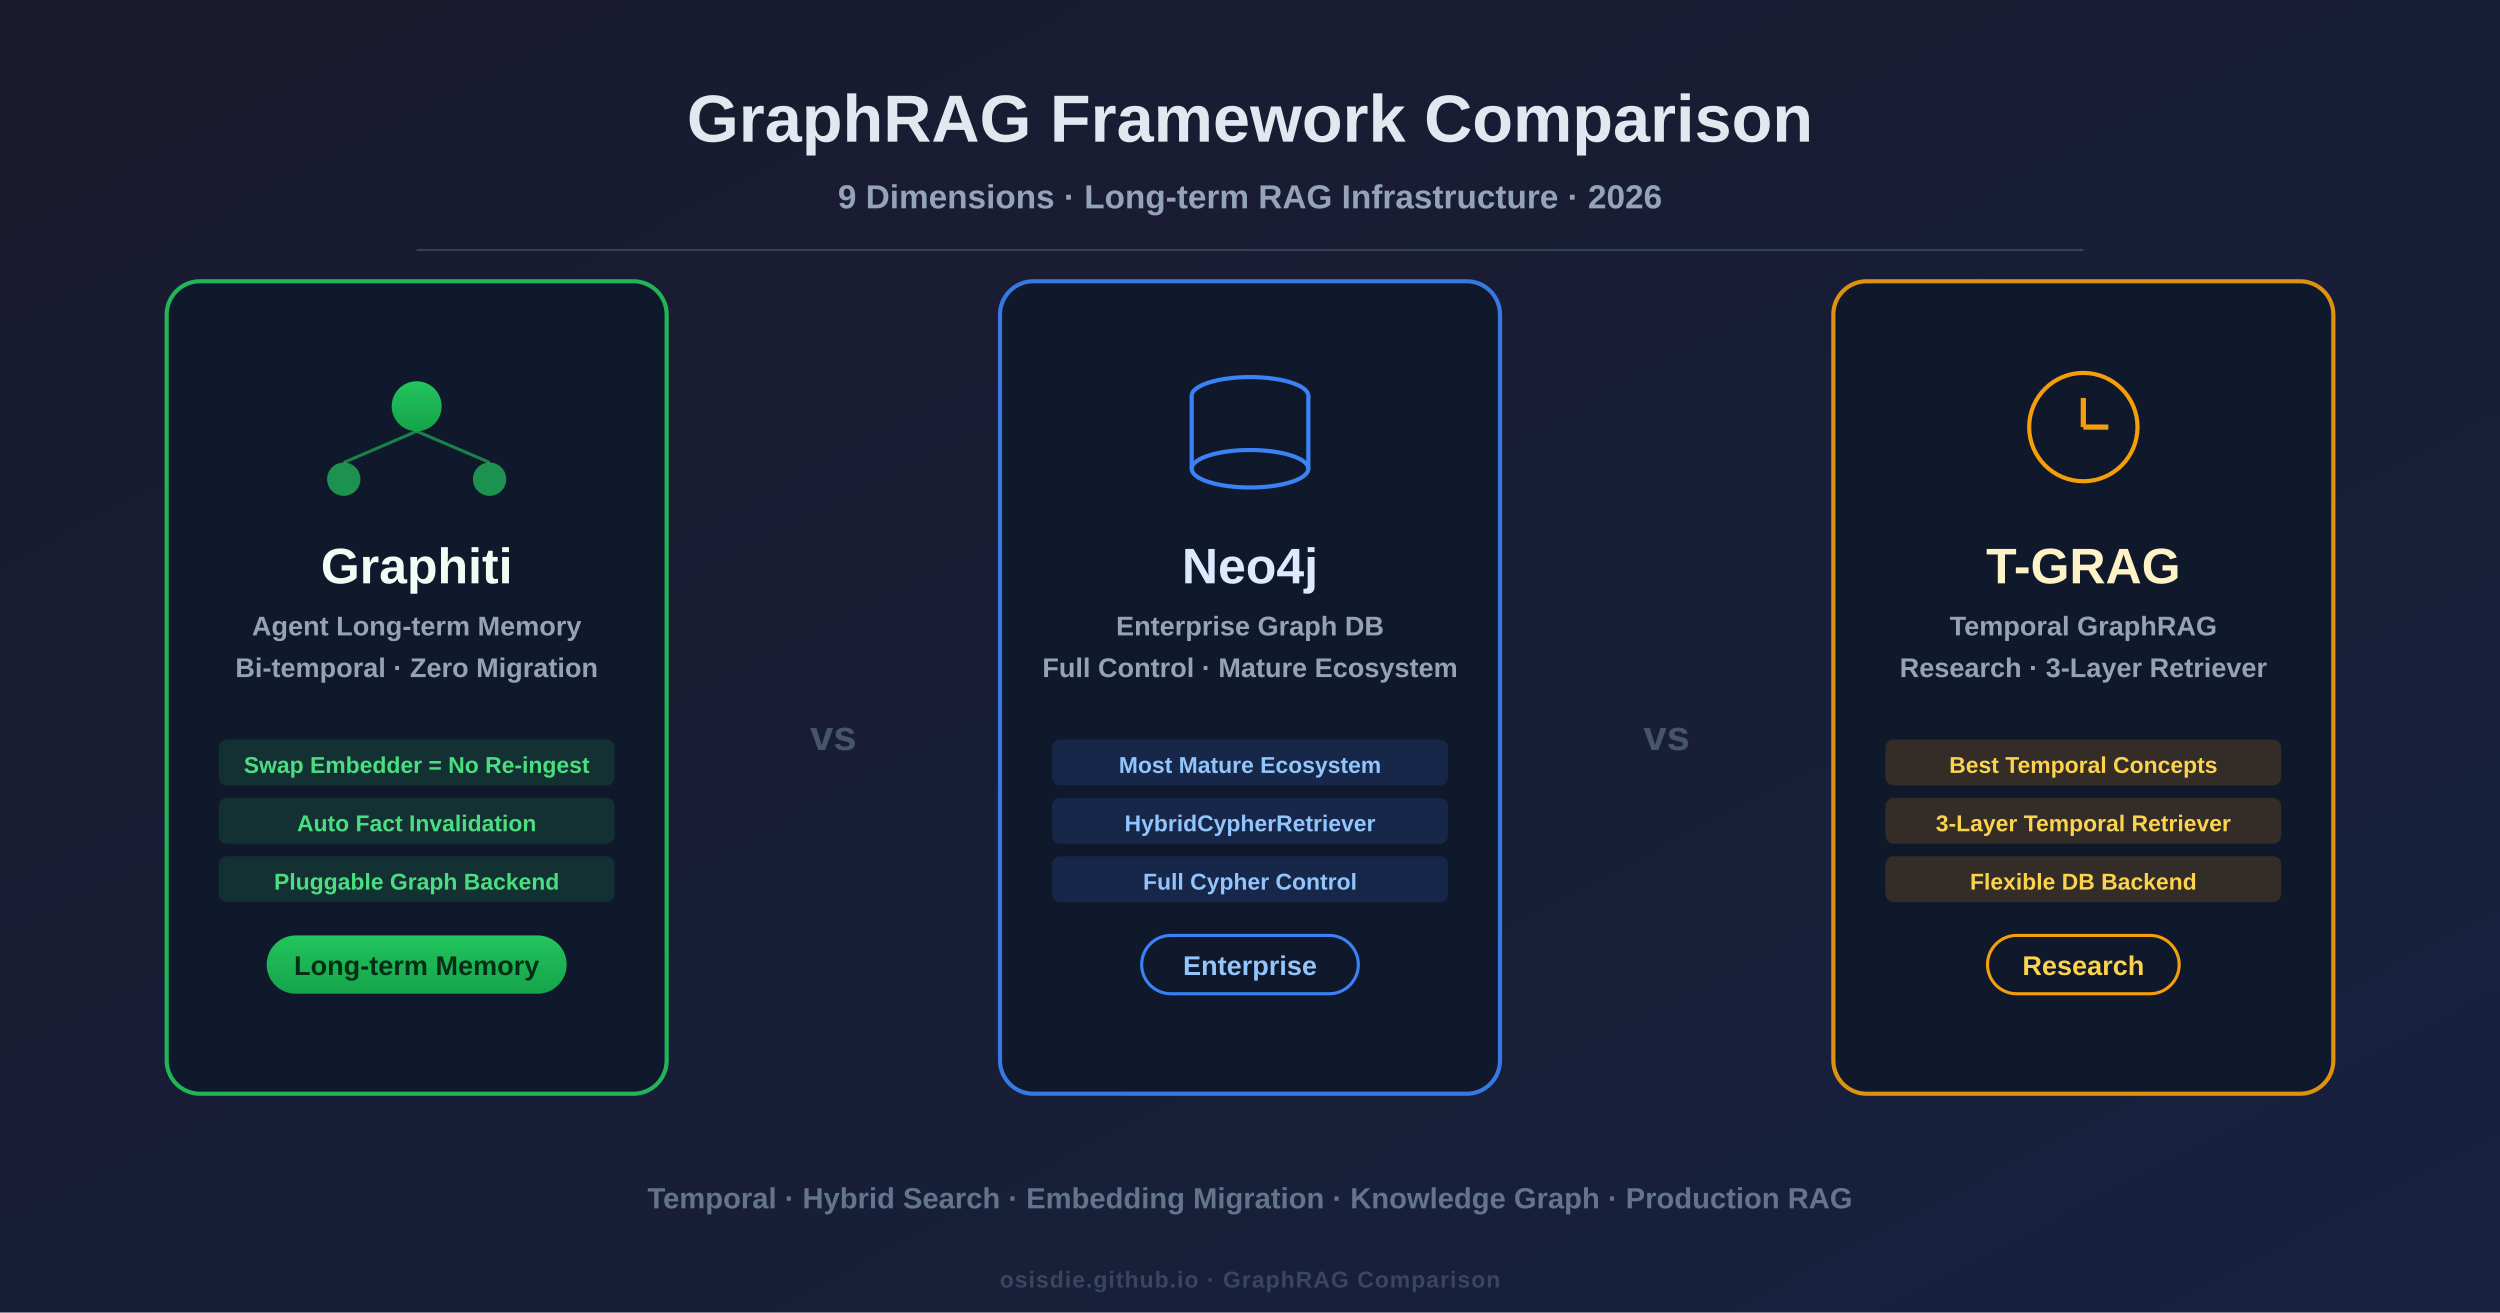
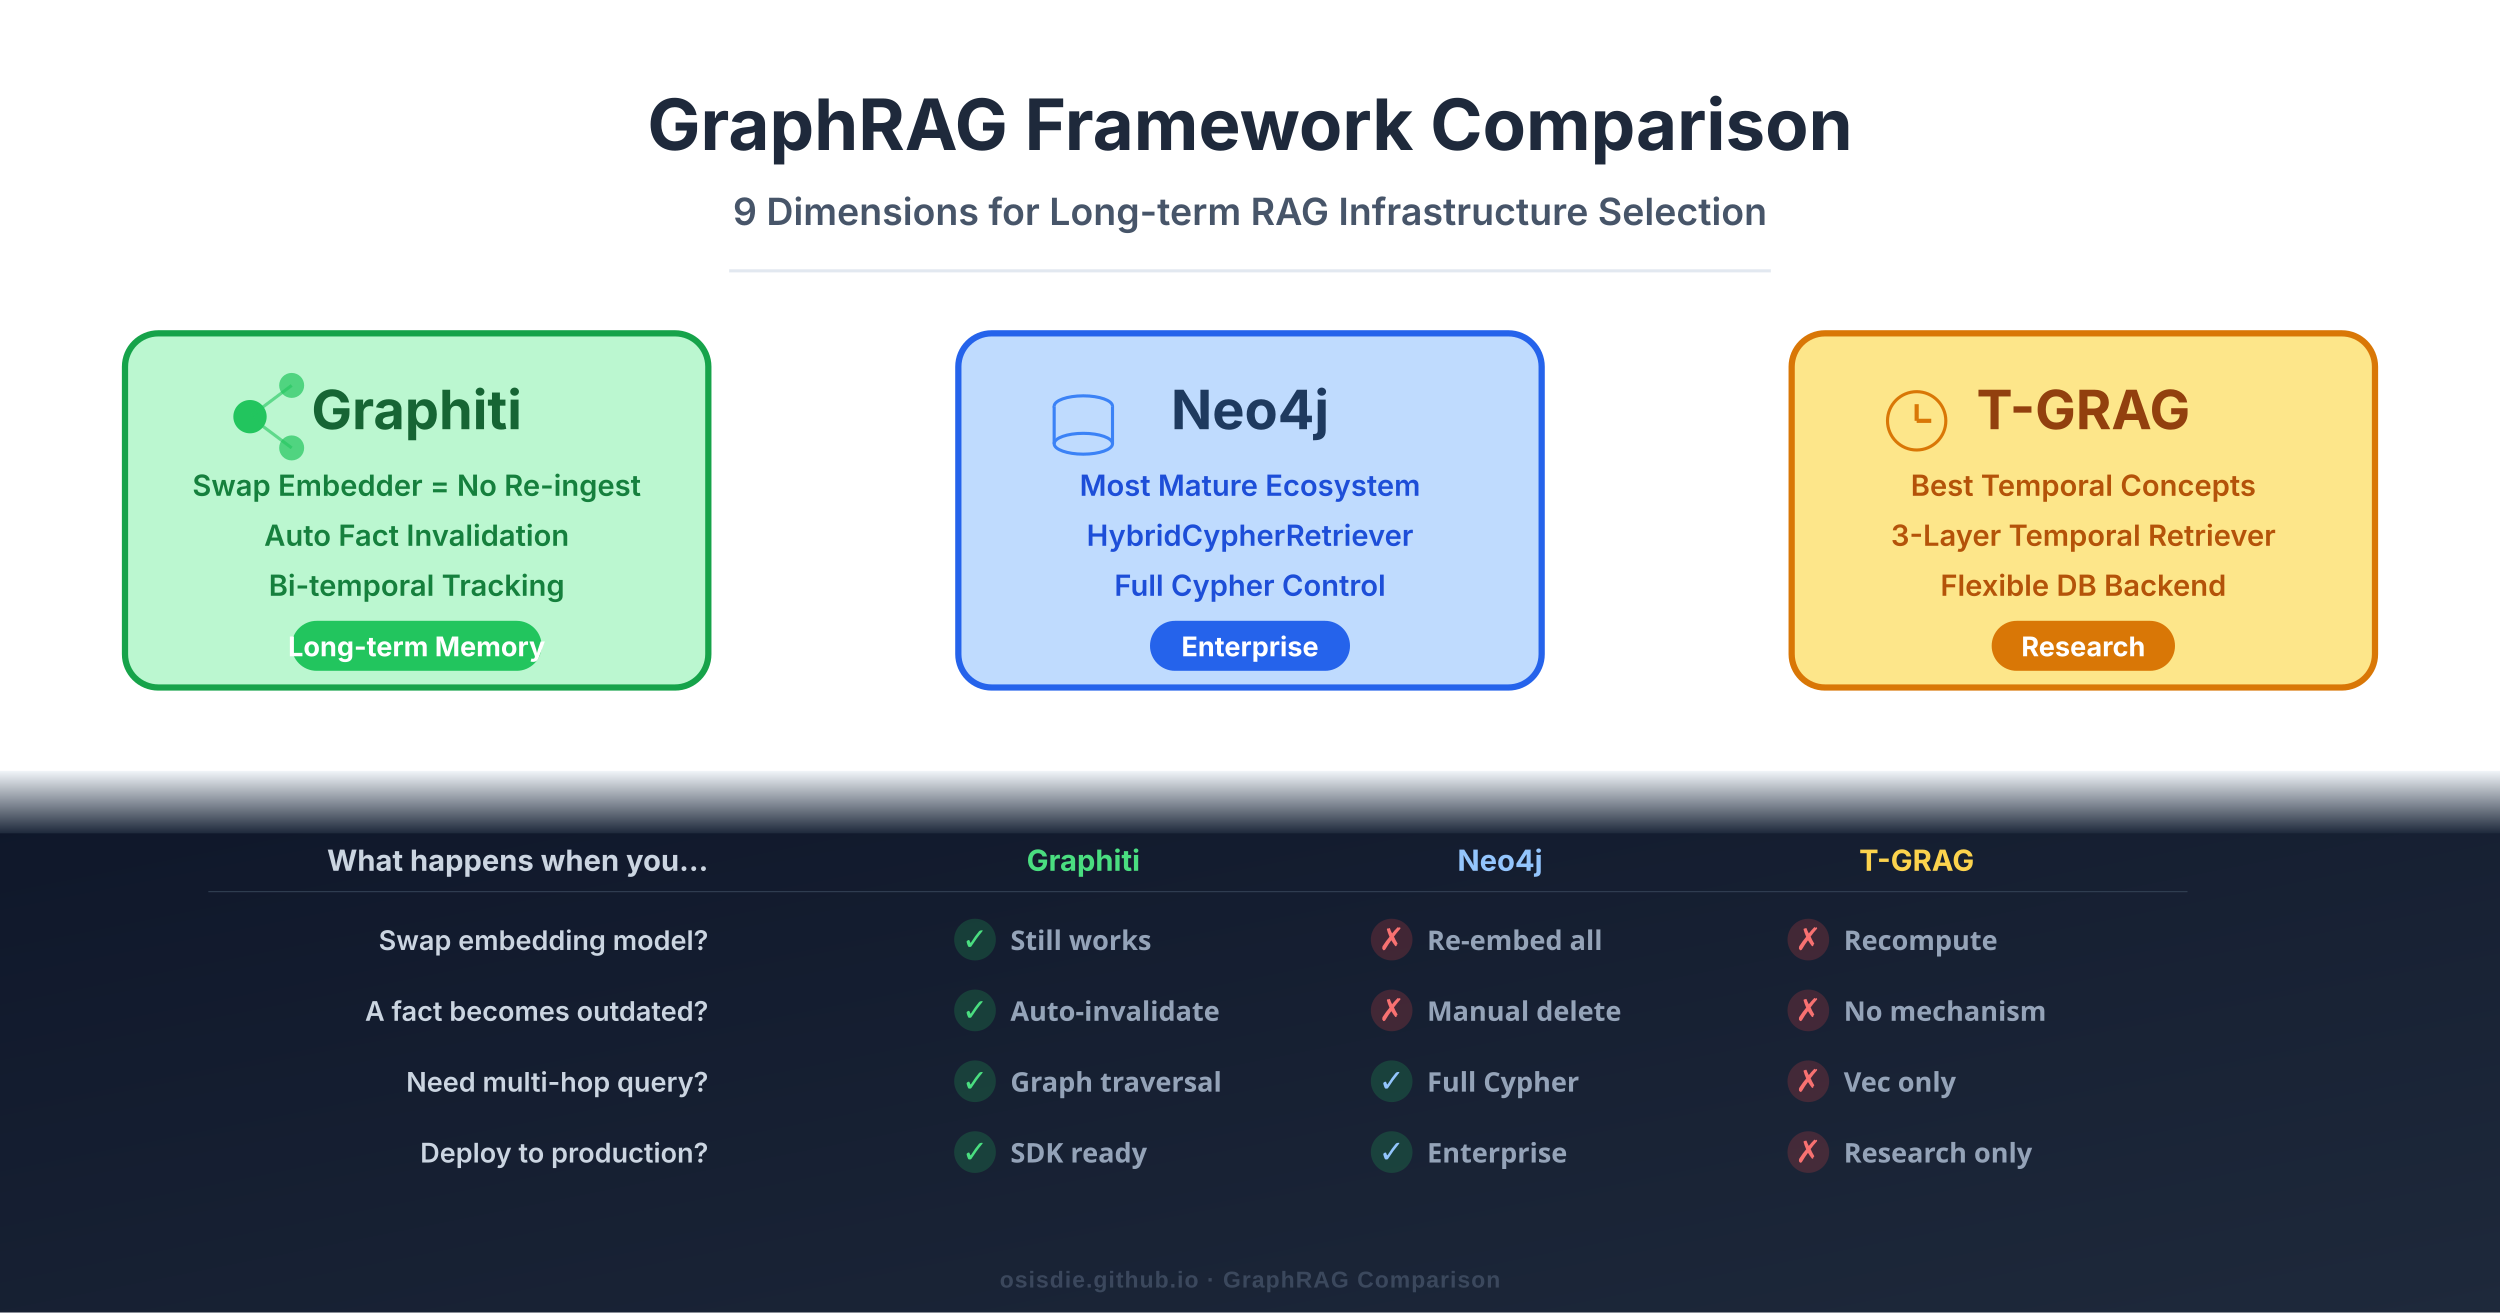
<svg xmlns="http://www.w3.org/2000/svg" viewBox="0 0 1200 630" width="1200" height="630">
  <defs>
-     <linearGradient id="bg" x1="0%" y1="0%" x2="100%" y2="100%">
-       <stop offset="0%" style="stop-color:#1a1a2e" />
-       <stop offset="100%" style="stop-color:#16213e" />
+     <linearGradient id="transitionGrad" x1="0%" y1="0%" x2="0%" y2="100%">
+       <stop offset="0%" style="stop-color:#f1f5f9" />
+       <stop offset="100%" style="stop-color:#1e293b" />
    </linearGradient>
-     <linearGradient id="greenGrad" x1="0%" y1="0%" x2="0%" y2="100%">
-       <stop offset="0%" style="stop-color:#22c55e" />
-       <stop offset="100%" style="stop-color:#16a34a" />
+     <linearGradient id="detailBgGrad" x1="0%" y1="0%" x2="100%" y2="100%">
+       <stop offset="0%" style="stop-color:#0f172a" />
+       <stop offset="100%" style="stop-color:#1e293b" />
    </linearGradient>
-     <linearGradient id="blueGrad" x1="0%" y1="0%" x2="0%" y2="100%">
-       <stop offset="0%" style="stop-color:#3b82f6" />
-       <stop offset="100%" style="stop-color:#2563eb" />
-     </linearGradient>
-     <linearGradient id="orangeGrad" x1="0%" y1="0%" x2="0%" y2="100%">
-       <stop offset="0%" style="stop-color:#f59e0b" />
-       <stop offset="100%" style="stop-color:#d97706" />
-     </linearGradient>
+     <filter id="shadow">
+       <feDropShadow dx="0" dy="2" stdDeviation="4" flood-color="#000" flood-opacity="0.12" />
+     </filter>
  </defs>
-   <rect width="1200" height="630" fill="url(#bg)" />
-   <text x="600" y="68" text-anchor="middle" font-family="Segoe UI, Arial, sans-serif" font-size="32" font-weight="700" fill="#e2e8f0">GraphRAG Framework Comparison</text>
-   <text x="600" y="100" text-anchor="middle" font-family="Segoe UI, Arial, sans-serif" font-size="16" font-weight="600" fill="#94a3b8">9 Dimensions · Long-term RAG Infrastructure · 2026</text>
-   <line x1="200" y1="120" x2="1000" y2="120" stroke="#334155" stroke-width="1" />
-   <g transform="translate(200, 165)">
-     <rect x="-120" y="-30" width="240" height="390" rx="16" fill="#0f172a" stroke="#22c55e" stroke-width="2" opacity="0.9" />
-     <circle cx="0" cy="30" r="12" fill="url(#greenGrad)" />
-     <circle cx="-35" cy="65" r="8" fill="#22c55e" opacity="0.7" />
-     <circle cx="35" cy="65" r="8" fill="#22c55e" opacity="0.7" />
-     <line x1="0" y1="42" x2="-35" y2="57" stroke="#22c55e" stroke-width="1.5" opacity="0.6" />
-     <line x1="0" y1="42" x2="35" y2="57" stroke="#22c55e" stroke-width="1.5" opacity="0.6" />
-     <text x="0" y="115" text-anchor="middle" font-family="Segoe UI, Arial, sans-serif" font-size="24" font-weight="700" fill="#f0fdf4">Graphiti</text>
-     <text x="0" y="140" text-anchor="middle" font-family="Segoe UI, Arial, sans-serif" font-size="13" font-weight="600" fill="#94a3b8">Agent Long-term Memory</text>
-     <text x="0" y="160" text-anchor="middle" font-family="Segoe UI, Arial, sans-serif" font-size="13" font-weight="600" fill="#94a3b8">Bi-temporal · Zero Migration</text>
-     <rect x="-95" y="190" width="190" height="22" rx="4" fill="#22c55e" opacity="0.15" />
-     <text x="0" y="206" text-anchor="middle" font-family="Segoe UI, Arial, sans-serif" font-size="11" font-weight="700" fill="#4ade80">Swap Embedder = No Re-ingest</text>
-     <rect x="-95" y="218" width="190" height="22" rx="4" fill="#22c55e" opacity="0.15" />
-     <text x="0" y="234" text-anchor="middle" font-family="Segoe UI, Arial, sans-serif" font-size="11" font-weight="700" fill="#4ade80">Auto Fact Invalidation</text>
-     <rect x="-95" y="246" width="190" height="22" rx="4" fill="#22c55e" opacity="0.15" />
-     <text x="0" y="262" text-anchor="middle" font-family="Segoe UI, Arial, sans-serif" font-size="11" font-weight="700" fill="#4ade80">Pluggable Graph Backend</text>
-     <rect x="-72" y="284" width="144" height="28" rx="14" fill="url(#greenGrad)" />
-     <text x="0" y="303" text-anchor="middle" font-family="Segoe UI, Arial, sans-serif" font-size="13" font-weight="700" fill="#052e16">Long-term Memory</text>
+   <rect width="1200" height="630" fill="#ffffff" />
+   <rect y="390" width="1200" height="240" fill="url(#detailBgGrad)" />
+   <rect y="370" width="1200" height="30" fill="url(#transitionGrad)" />
+   <text x="600" y="72" text-anchor="middle" font-family="-apple-system, BlinkMacSystemFont, Segoe UI, Noto Sans TC, sans-serif" font-size="34" font-weight="700" fill="#1e293b">
+     GraphRAG Framework Comparison
+   </text>
+   <text x="600" y="108" text-anchor="middle" font-family="-apple-system, BlinkMacSystemFont, Segoe UI, Noto Sans TC, sans-serif" font-size="18" font-weight="600" fill="#475569">
+     9 Dimensions for Long-term RAG Infrastructure Selection
+   </text>
+   <line x1="350" y1="130" x2="850" y2="130" stroke="#e2e8f0" stroke-width="1.5" />
+   <g transform="translate(200, 220)">
+     <rect x="-140" y="-60" width="280" height="170" rx="16" fill="#bbf7d0" stroke="#16a34a" stroke-width="3" />
+     <circle cx="-80" cy="-20" r="8" fill="#22c55e" />
+     <circle cx="-60" cy="-35" r="6" fill="#22c55e" opacity="0.7" />
+     <circle cx="-60" cy="-5" r="6" fill="#22c55e" opacity="0.7" />
+     <line x1="-80" y1="-20" x2="-60" y2="-35" stroke="#22c55e" stroke-width="1.5" opacity="0.6" />
+     <line x1="-80" y1="-20" x2="-60" y2="-5" stroke="#22c55e" stroke-width="1.5" opacity="0.6" />
+     <text x="0" y="-14" text-anchor="middle" font-family="-apple-system, BlinkMacSystemFont, Segoe UI, sans-serif" font-size="26" font-weight="700" fill="#166534">Graphiti</text>
+     <text x="0" y="18" text-anchor="middle" font-family="-apple-system, BlinkMacSystemFont, Segoe UI, sans-serif" font-size="14" font-weight="600" fill="#15803d">Swap Embedder = No Re-ingest</text>
+     <text x="0" y="42" text-anchor="middle" font-family="-apple-system, BlinkMacSystemFont, Segoe UI, sans-serif" font-size="14" font-weight="600" fill="#15803d">Auto Fact Invalidation</text>
+     <text x="0" y="66" text-anchor="middle" font-family="-apple-system, BlinkMacSystemFont, Segoe UI, sans-serif" font-size="14" font-weight="600" fill="#15803d">Bi-temporal Tracking</text>
+     <rect x="-60" y="78" width="120" height="24" rx="12" fill="#22c55e" />
+     <text x="0" y="95" text-anchor="middle" font-family="-apple-system, BlinkMacSystemFont, Segoe UI, sans-serif" font-size="13" font-weight="700" fill="#ffffff">Long-term Memory</text>
  </g>
-   <g transform="translate(600, 165)">
-     <rect x="-120" y="-30" width="240" height="390" rx="16" fill="#0f172a" stroke="#3b82f6" stroke-width="2" opacity="0.9" />
-     <ellipse cx="0" cy="25" rx="28" ry="9" fill="none" stroke="#3b82f6" stroke-width="2" />
-     <rect x="-28" y="25" width="56" height="35" fill="#0f172a" stroke="none" />
-     <line x1="-28" y1="25" x2="-28" y2="60" stroke="#3b82f6" stroke-width="2" />
-     <line x1="28" y1="25" x2="28" y2="60" stroke="#3b82f6" stroke-width="2" />
-     <ellipse cx="0" cy="60" rx="28" ry="9" fill="none" stroke="#3b82f6" stroke-width="2" />
-     <text x="0" y="115" text-anchor="middle" font-family="Segoe UI, Arial, sans-serif" font-size="24" font-weight="700" fill="#dbeafe">Neo4j</text>
-     <text x="0" y="140" text-anchor="middle" font-family="Segoe UI, Arial, sans-serif" font-size="13" font-weight="600" fill="#94a3b8">Enterprise Graph DB</text>
-     <text x="0" y="160" text-anchor="middle" font-family="Segoe UI, Arial, sans-serif" font-size="13" font-weight="600" fill="#94a3b8">Full Control · Mature Ecosystem</text>
-     <rect x="-95" y="190" width="190" height="22" rx="4" fill="#3b82f6" opacity="0.15" />
-     <text x="0" y="206" text-anchor="middle" font-family="Segoe UI, Arial, sans-serif" font-size="11" font-weight="700" fill="#93c5fd">Most Mature Ecosystem</text>
-     <rect x="-95" y="218" width="190" height="22" rx="4" fill="#3b82f6" opacity="0.15" />
-     <text x="0" y="234" text-anchor="middle" font-family="Segoe UI, Arial, sans-serif" font-size="11" font-weight="700" fill="#93c5fd">HybridCypherRetriever</text>
-     <rect x="-95" y="246" width="190" height="22" rx="4" fill="#3b82f6" opacity="0.15" />
-     <text x="0" y="262" text-anchor="middle" font-family="Segoe UI, Arial, sans-serif" font-size="11" font-weight="700" fill="#93c5fd">Full Cypher Control</text>
-     <rect x="-52" y="284" width="104" height="28" rx="14" fill="transparent" stroke="#3b82f6" stroke-width="1.5" />
-     <text x="0" y="303" text-anchor="middle" font-family="Segoe UI, Arial, sans-serif" font-size="13" font-weight="700" fill="#93c5fd">Enterprise</text>
+   <g transform="translate(600, 220)">
+     <rect x="-140" y="-60" width="280" height="170" rx="16" fill="#bfdbfe" stroke="#2563eb" stroke-width="3" />
+     <ellipse cx="-80" cy="-25" rx="14" ry="5" fill="none" stroke="#3b82f6" stroke-width="1.5" />
+     <rect x="-94" y="-25" width="28" height="18" fill="#bfdbfe" stroke="none" />
+     <line x1="-94" y1="-25" x2="-94" y2="-7" stroke="#3b82f6" stroke-width="1.5" />
+     <line x1="-66" y1="-25" x2="-66" y2="-7" stroke="#3b82f6" stroke-width="1.5" />
+     <ellipse cx="-80" cy="-7" rx="14" ry="5" fill="none" stroke="#3b82f6" stroke-width="1.5" />
+     <text x="0" y="-14" text-anchor="middle" font-family="-apple-system, BlinkMacSystemFont, Segoe UI, sans-serif" font-size="26" font-weight="700" fill="#1e3a5f">Neo4j</text>
+     <text x="0" y="18" text-anchor="middle" font-family="-apple-system, BlinkMacSystemFont, Segoe UI, sans-serif" font-size="14" font-weight="600" fill="#1d4ed8">Most Mature Ecosystem</text>
+     <text x="0" y="42" text-anchor="middle" font-family="-apple-system, BlinkMacSystemFont, Segoe UI, sans-serif" font-size="14" font-weight="600" fill="#1d4ed8">HybridCypherRetriever</text>
+     <text x="0" y="66" text-anchor="middle" font-family="-apple-system, BlinkMacSystemFont, Segoe UI, sans-serif" font-size="14" font-weight="600" fill="#1d4ed8">Full Cypher Control</text>
+     <rect x="-48" y="78" width="96" height="24" rx="12" fill="#2563eb" />
+     <text x="0" y="95" text-anchor="middle" font-family="-apple-system, BlinkMacSystemFont, Segoe UI, sans-serif" font-size="13" font-weight="700" fill="#ffffff">Enterprise</text>
  </g>
-   <g transform="translate(1000, 165)">
-     <rect x="-120" y="-30" width="240" height="390" rx="16" fill="#0f172a" stroke="#f59e0b" stroke-width="2" opacity="0.9" />
-     <circle cx="0" cy="40" r="26" fill="none" stroke="#f59e0b" stroke-width="2" />
-     <line x1="0" y1="40" x2="0" y2="26" stroke="#f59e0b" stroke-width="2.5" />
-     <line x1="0" y1="40" x2="12" y2="40" stroke="#f59e0b" stroke-width="2.5" />
-     <text x="0" y="115" text-anchor="middle" font-family="Segoe UI, Arial, sans-serif" font-size="24" font-weight="700" fill="#fef3c7">T-GRAG</text>
-     <text x="0" y="140" text-anchor="middle" font-family="Segoe UI, Arial, sans-serif" font-size="13" font-weight="600" fill="#94a3b8">Temporal GraphRAG</text>
-     <text x="0" y="160" text-anchor="middle" font-family="Segoe UI, Arial, sans-serif" font-size="13" font-weight="600" fill="#94a3b8">Research · 3-Layer Retriever</text>
-     <rect x="-95" y="190" width="190" height="22" rx="4" fill="#f59e0b" opacity="0.15" />
-     <text x="0" y="206" text-anchor="middle" font-family="Segoe UI, Arial, sans-serif" font-size="11" font-weight="700" fill="#fcd34d">Best Temporal Concepts</text>
-     <rect x="-95" y="218" width="190" height="22" rx="4" fill="#f59e0b" opacity="0.15" />
-     <text x="0" y="234" text-anchor="middle" font-family="Segoe UI, Arial, sans-serif" font-size="11" font-weight="700" fill="#fcd34d">3-Layer Temporal Retriever</text>
-     <rect x="-95" y="246" width="190" height="22" rx="4" fill="#f59e0b" opacity="0.15" />
-     <text x="0" y="262" text-anchor="middle" font-family="Segoe UI, Arial, sans-serif" font-size="11" font-weight="700" fill="#fcd34d">Flexible DB Backend</text>
-     <rect x="-46" y="284" width="92" height="28" rx="14" fill="transparent" stroke="#f59e0b" stroke-width="1.5" />
-     <text x="0" y="303" text-anchor="middle" font-family="Segoe UI, Arial, sans-serif" font-size="13" font-weight="700" fill="#fcd34d">Research</text>
+   <g transform="translate(1000, 220)">
+     <rect x="-140" y="-60" width="280" height="170" rx="16" fill="#fde68a" stroke="#d97706" stroke-width="3" />
+     <circle cx="-80" cy="-18" r="14" fill="none" stroke="#d97706" stroke-width="1.5" />
+     <line x1="-80" y1="-18" x2="-80" y2="-26" stroke="#d97706" stroke-width="2" />
+     <line x1="-80" y1="-18" x2="-73" y2="-18" stroke="#d97706" stroke-width="2" />
+     <text x="0" y="-14" text-anchor="middle" font-family="-apple-system, BlinkMacSystemFont, Segoe UI, sans-serif" font-size="26" font-weight="700" fill="#92400e">T-GRAG</text>
+     <text x="0" y="18" text-anchor="middle" font-family="-apple-system, BlinkMacSystemFont, Segoe UI, sans-serif" font-size="14" font-weight="600" fill="#b45309">Best Temporal Concepts</text>
+     <text x="0" y="42" text-anchor="middle" font-family="-apple-system, BlinkMacSystemFont, Segoe UI, sans-serif" font-size="14" font-weight="600" fill="#b45309">3-Layer Temporal Retriever</text>
+     <text x="0" y="66" text-anchor="middle" font-family="-apple-system, BlinkMacSystemFont, Segoe UI, sans-serif" font-size="14" font-weight="600" fill="#b45309">Flexible DB Backend</text>
+     <rect x="-44" y="78" width="88" height="24" rx="12" fill="#d97706" />
+     <text x="0" y="95" text-anchor="middle" font-family="-apple-system, BlinkMacSystemFont, Segoe UI, sans-serif" font-size="13" font-weight="700" fill="#ffffff">Research</text>
  </g>
-   <text x="400" y="360" text-anchor="middle" font-family="Segoe UI, Arial, sans-serif" font-size="20" font-weight="700" fill="#475569">vs</text>
-   <text x="800" y="360" text-anchor="middle" font-family="Segoe UI, Arial, sans-serif" font-size="20" font-weight="700" fill="#475569">vs</text>
-   <text x="600" y="580" text-anchor="middle" font-family="Segoe UI, Arial, sans-serif" font-size="14" font-weight="600" fill="#64748b">Temporal · Hybrid Search · Embedding Migration · Knowledge Graph · Production RAG</text>
+   <text x="340" y="418" text-anchor="end" font-family="-apple-system, BlinkMacSystemFont, Segoe UI, sans-serif" font-size="14" font-weight="700" fill="#cbd5e1">What happens when you...</text>
+   <text x="520" y="418" text-anchor="middle" font-family="-apple-system, BlinkMacSystemFont, Segoe UI, sans-serif" font-size="14" font-weight="700" fill="#4ade80">Graphiti</text>
+   <text x="720" y="418" text-anchor="middle" font-family="-apple-system, BlinkMacSystemFont, Segoe UI, sans-serif" font-size="14" font-weight="700" fill="#93c5fd">Neo4j</text>
+   <text x="920" y="418" text-anchor="middle" font-family="-apple-system, BlinkMacSystemFont, Segoe UI, sans-serif" font-size="14" font-weight="700" fill="#fcd34d">T-GRAG</text>
+   <line x1="100" y1="428" x2="1050" y2="428" stroke="#334155" stroke-width="0.5" />
+   <text x="340" y="456" text-anchor="end" font-family="-apple-system, BlinkMacSystemFont, Segoe UI, sans-serif" font-size="13" font-weight="600" fill="#cbd5e1">Swap embedding model?</text>
+   <circle cx="468" cy="451" r="10" fill="#22c55e" opacity="0.2" />
+   <text x="468" y="456" text-anchor="middle" font-family="sans-serif" font-size="15" font-weight="700" fill="#4ade80">✓</text>
+   <text x="485" y="456" font-family="sans-serif" font-size="13" font-weight="600" fill="#94a3b8">Still works</text>
+   <circle cx="668" cy="451" r="10" fill="#ef4444" opacity="0.2" />
+   <text x="668" y="456" text-anchor="middle" font-family="sans-serif" font-size="15" font-weight="700" fill="#f87171">✗</text>
+   <text x="685" y="456" font-family="sans-serif" font-size="13" font-weight="600" fill="#94a3b8">Re-embed all</text>
+   <circle cx="868" cy="451" r="10" fill="#ef4444" opacity="0.2" />
+   <text x="868" y="456" text-anchor="middle" font-family="sans-serif" font-size="15" font-weight="700" fill="#f87171">✗</text>
+   <text x="885" y="456" font-family="sans-serif" font-size="13" font-weight="600" fill="#94a3b8">Recompute</text>
+   <text x="340" y="490" text-anchor="end" font-family="-apple-system, BlinkMacSystemFont, Segoe UI, sans-serif" font-size="13" font-weight="600" fill="#cbd5e1">A fact becomes outdated?</text>
+   <circle cx="468" cy="485" r="10" fill="#22c55e" opacity="0.2" />
+   <text x="468" y="490" text-anchor="middle" font-family="sans-serif" font-size="15" font-weight="700" fill="#4ade80">✓</text>
+   <text x="485" y="490" font-family="sans-serif" font-size="13" font-weight="600" fill="#94a3b8">Auto-invalidate</text>
+   <circle cx="668" cy="485" r="10" fill="#ef4444" opacity="0.2" />
+   <text x="668" y="490" text-anchor="middle" font-family="sans-serif" font-size="15" font-weight="700" fill="#f87171">✗</text>
+   <text x="685" y="490" font-family="sans-serif" font-size="13" font-weight="600" fill="#94a3b8">Manual delete</text>
+   <circle cx="868" cy="485" r="10" fill="#ef4444" opacity="0.2" />
+   <text x="868" y="490" text-anchor="middle" font-family="sans-serif" font-size="15" font-weight="700" fill="#f87171">✗</text>
+   <text x="885" y="490" font-family="sans-serif" font-size="13" font-weight="600" fill="#94a3b8">No mechanism</text>
+   <text x="340" y="524" text-anchor="end" font-family="-apple-system, BlinkMacSystemFont, Segoe UI, sans-serif" font-size="13" font-weight="600" fill="#cbd5e1">Need multi-hop query?</text>
+   <circle cx="468" cy="519" r="10" fill="#22c55e" opacity="0.2" />
+   <text x="468" y="524" text-anchor="middle" font-family="sans-serif" font-size="15" font-weight="700" fill="#4ade80">✓</text>
+   <text x="485" y="524" font-family="sans-serif" font-size="13" font-weight="600" fill="#94a3b8">Graph traversal</text>
+   <circle cx="668" cy="519" r="10" fill="#22c55e" opacity="0.2" />
+   <text x="668" y="524" text-anchor="middle" font-family="sans-serif" font-size="15" font-weight="700" fill="#93c5fd">✓</text>
+   <text x="685" y="524" font-family="sans-serif" font-size="13" font-weight="600" fill="#94a3b8">Full Cypher</text>
+   <circle cx="868" cy="519" r="10" fill="#ef4444" opacity="0.2" />
+   <text x="868" y="524" text-anchor="middle" font-family="sans-serif" font-size="15" font-weight="700" fill="#f87171">✗</text>
+   <text x="885" y="524" font-family="sans-serif" font-size="13" font-weight="600" fill="#94a3b8">Vec only</text>
+   <text x="340" y="558" text-anchor="end" font-family="-apple-system, BlinkMacSystemFont, Segoe UI, sans-serif" font-size="13" font-weight="600" fill="#cbd5e1">Deploy to production?</text>
+   <circle cx="468" cy="553" r="10" fill="#22c55e" opacity="0.2" />
+   <text x="468" y="558" text-anchor="middle" font-family="sans-serif" font-size="15" font-weight="700" fill="#4ade80">✓</text>
+   <text x="485" y="558" font-family="sans-serif" font-size="13" font-weight="600" fill="#94a3b8">SDK ready</text>
+   <circle cx="668" cy="553" r="10" fill="#22c55e" opacity="0.2" />
+   <text x="668" y="558" text-anchor="middle" font-family="sans-serif" font-size="15" font-weight="700" fill="#93c5fd">✓</text>
+   <text x="685" y="558" font-family="sans-serif" font-size="13" font-weight="600" fill="#94a3b8">Enterprise</text>
+   <circle cx="868" cy="553" r="10" fill="#ef4444" opacity="0.2" />
+   <text x="868" y="558" text-anchor="middle" font-family="sans-serif" font-size="15" font-weight="700" fill="#f87171">✗</text>
+   <text x="885" y="558" font-family="sans-serif" font-size="13" font-weight="600" fill="#94a3b8">Research only</text>
  <g opacity="0.45">
    <text x="600" y="618" text-anchor="middle" fill="#64748b" font-family="Segoe UI, Arial, sans-serif" font-size="11" font-weight="600" letter-spacing="0.5px">osisdie.github.io · GraphRAG Comparison</text>
  </g>
</svg>
